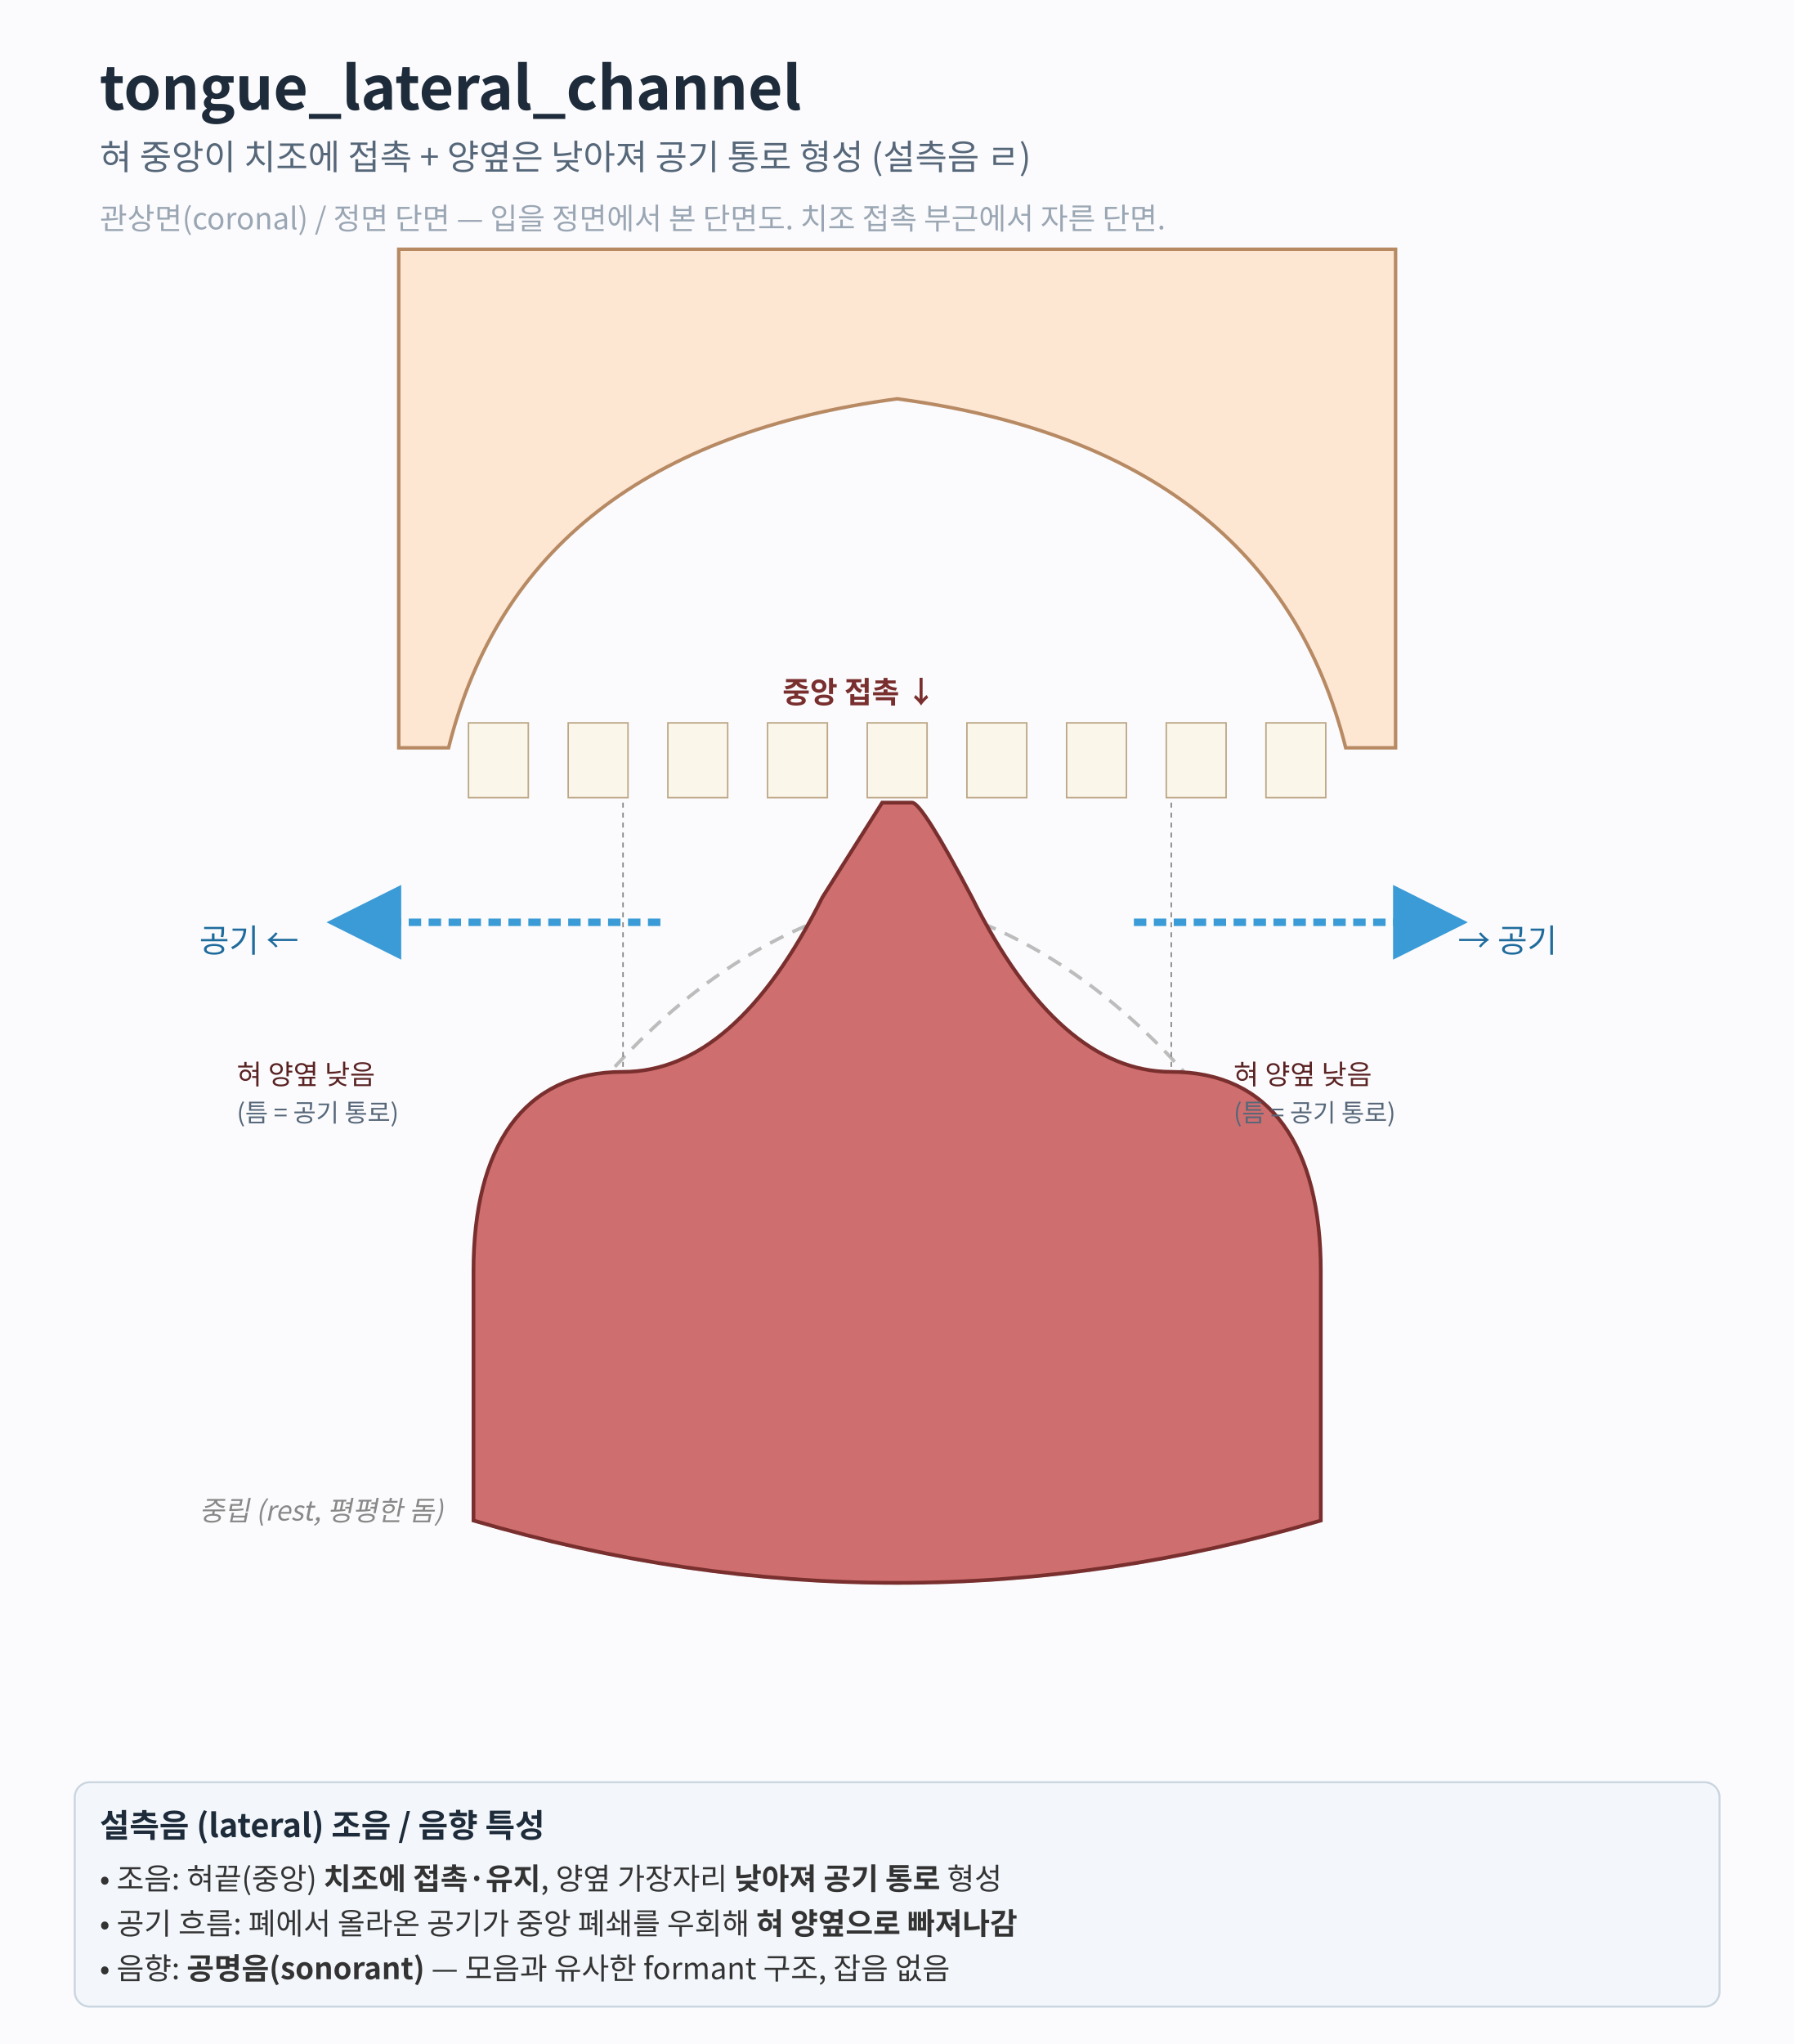
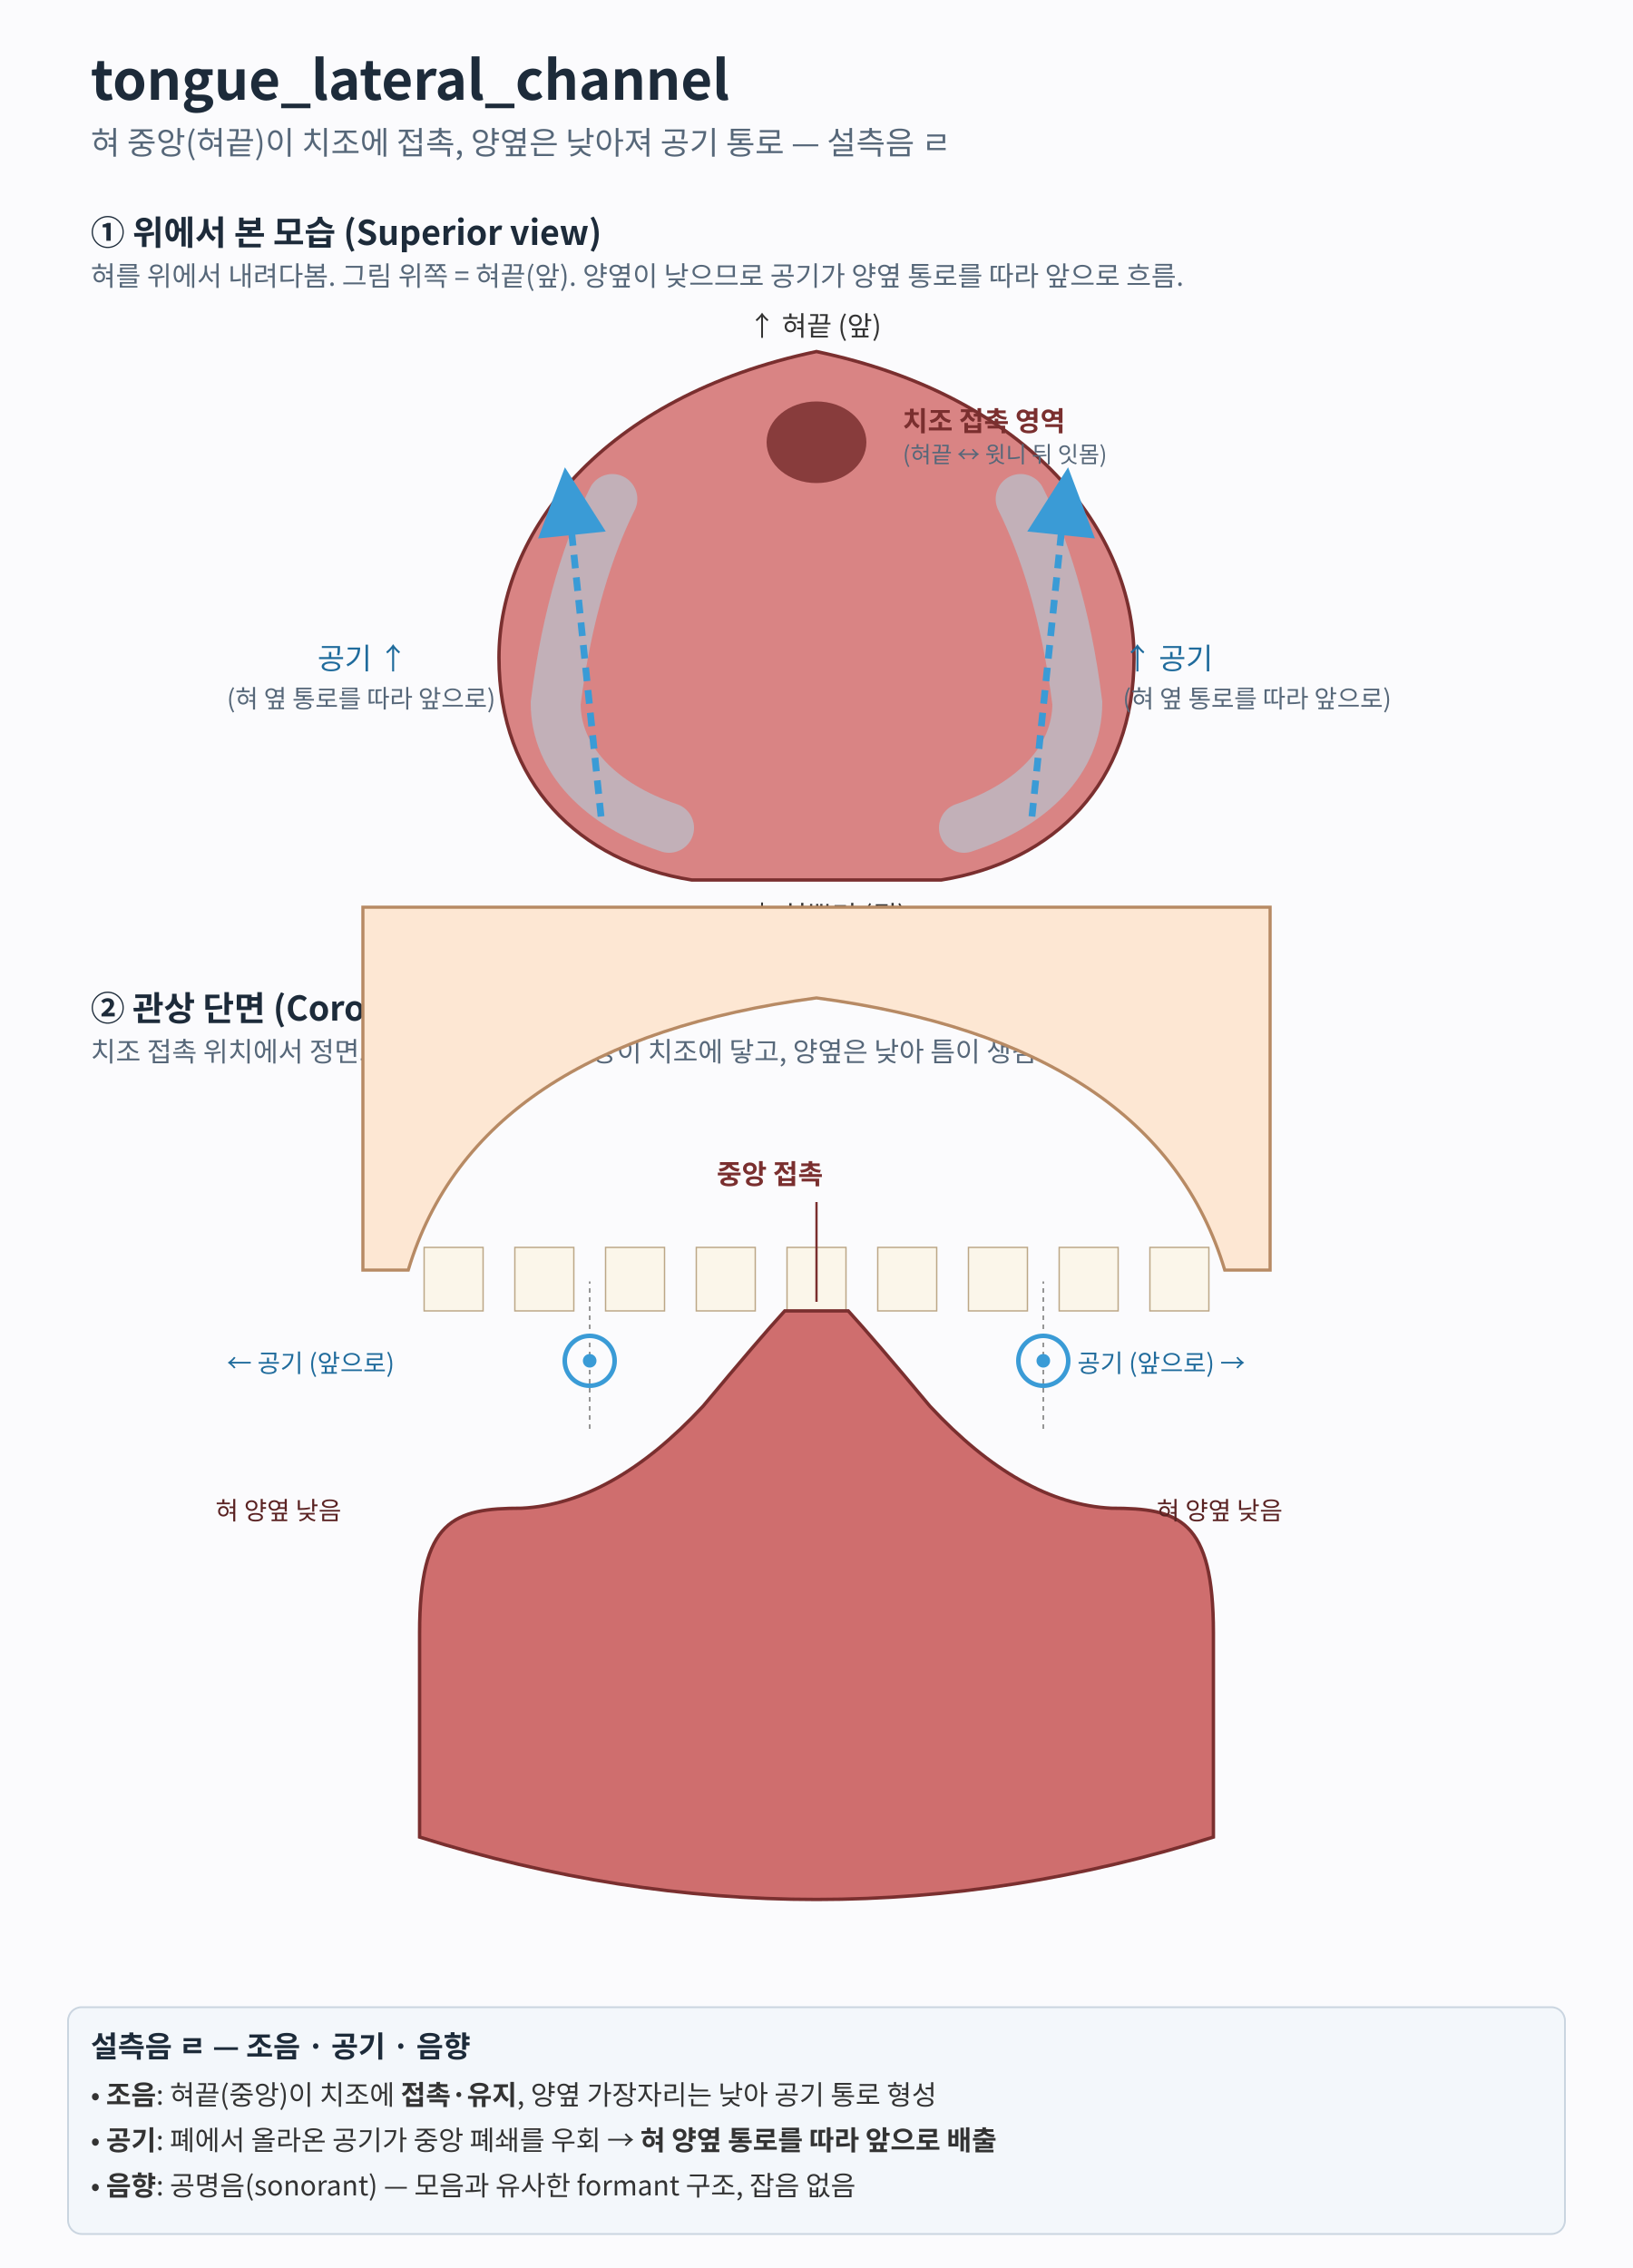
- <svg xmlns="http://www.w3.org/2000/svg" viewBox="0 0 720 820" width="720" height="820" font-family="WenQuanYi Zen Hei, Noto Sans CJK KR, sans-serif">
-   <rect width="720" height="820" fill="#fbfbfd" />
+ <svg xmlns="http://www.w3.org/2000/svg" viewBox="0 0 720 1000" width="720" height="1000" font-family="WenQuanYi Zen Hei, Noto Sans CJK KR, sans-serif">
+   <rect width="720" height="1000" fill="#fbfbfd" />
  <defs>
    <marker id="arr" markerWidth="10" markerHeight="10" refX="7" refY="5" orient="auto">
      <path d="M0,0 L10,5 L0,10 Z" fill="#3a9bd6" />
    </marker>
  </defs>
  <text x="40" y="44" font-size="24" font-weight="700" fill="#1d2b3a">tongue_lateral_channel</text>
-   <text x="40" y="68" font-size="14" fill="#566779">혀 중앙이 치조에 접촉 + 양옆은 낮아져 공기 통로 형성 (설측음 ㄹ)</text>
-   <text x="40" y="92" font-size="12" fill="#9aa6b3">관상면(coronal) / 정면 단면 — 입을 정면에서 본 단면도. 치조 접촉 부근에서 자른 단면.</text>
-   <path d="M180.0,300 Q210.0,180 360,160 Q510.0,180 540.0,300 L560.0,300 L560.0,100 L160.0,100 L160.0,300 Z" fill="#fde7d3" stroke="#b78a64" stroke-width="1.4" />
-   <rect x="188" y="290" width="24" height="30" fill="#fbf6ea" stroke="#bca787" stroke-width="0.6" />
-   <rect x="228" y="290" width="24" height="30" fill="#fbf6ea" stroke="#bca787" stroke-width="0.6" />
-   <rect x="268" y="290" width="24" height="30" fill="#fbf6ea" stroke="#bca787" stroke-width="0.6" />
-   <rect x="308" y="290" width="24" height="30" fill="#fbf6ea" stroke="#bca787" stroke-width="0.6" />
-   <rect x="348" y="290" width="24" height="30" fill="#fbf6ea" stroke="#bca787" stroke-width="0.6" />
-   <rect x="388" y="290" width="24" height="30" fill="#fbf6ea" stroke="#bca787" stroke-width="0.6" />
-   <rect x="428" y="290" width="24" height="30" fill="#fbf6ea" stroke="#bca787" stroke-width="0.6" />
-   <rect x="468" y="290" width="24" height="30" fill="#fbf6ea" stroke="#bca787" stroke-width="0.6" />
-   <rect x="508" y="290" width="24" height="30" fill="#fbf6ea" stroke="#bca787" stroke-width="0.6" />
-   <path d="M190,510 Q260,380 360,360 Q460,380 530,510 L530,610 Q360,660 190,610 Z" fill="none" stroke="#888" stroke-width="1.4" stroke-dasharray="6 4" opacity="0.55" />
-   <text x="80" y="610" font-size="11" fill="#888" font-style="italic">중립 (rest, 평평한 돔)</text>
-   <path d="M190,510 C190,460 210,430 250,430 Q295,430 330,360 L354,322 L366,322 Q370,322 390,360 Q425,430 470,430 C510,430 530,460 530,510 L530,610 Q360,660 190,610 Z" fill="#cf6e6e" stroke="#7a2f2f" stroke-width="1.5" />
-   <text x="314" y="282" font-size="12" font-weight="600" fill="#7a2f2f">중앙 접촉 ↓</text>
-   <line x1="265" y1="370" x2="140" y2="370" stroke="#3a9bd6" stroke-width="3" marker-end="url(#arr)" stroke-dasharray="5 3" />
-   <text x="80" y="382" font-size="13" fill="#1f6b9c">공기 ←</text>
-   <line x1="455" y1="370" x2="580" y2="370" stroke="#3a9bd6" stroke-width="3" marker-end="url(#arr)" stroke-dasharray="5 3" />
-   <text x="585" y="382" font-size="13" fill="#1f6b9c">→ 공기</text>
-   <text x="95" y="435" font-size="11" fill="#5a2222">혀 양옆 낮음</text>
-   <text x="95" y="450" font-size="10" fill="#566779">(틈 = 공기 통로)</text>
-   <text x="495" y="435" font-size="11" fill="#5a2222">혀 양옆 낮음</text>
-   <text x="495" y="450" font-size="10" fill="#566779">(틈 = 공기 통로)</text>
-   <line x1="250" y1="428" x2="250" y2="322" stroke="#888" stroke-width="0.6" stroke-dasharray="2 2" />
-   <line x1="470" y1="428" x2="470" y2="322" stroke="#888" stroke-width="0.6" stroke-dasharray="2 2" />
-   <rect x="30" y="715" width="660" height="90" rx="6" fill="#f3f7fb" stroke="#cad5e0" stroke-width="0.8" />
-   <text x="40" y="737" font-size="13" font-weight="700" fill="#1d2b3a">설측음 (lateral) 조음 / 음향 특성</text>
-   <text x="40" y="758" font-size="12" fill="#333">• 조음: 혀끝(중앙) <tspan font-weight="600">치조에 접촉·유지</tspan>, 양옆 가장자리 <tspan font-weight="600">낮아져 공기 통로</tspan> 형성</text>
-   <text x="40" y="776" font-size="12" fill="#333">• 공기 흐름: 폐에서 올라온 공기가 중앙 폐쇄를 우회해 <tspan font-weight="600">혀 양옆으로 빠져나감</tspan>
+   <text x="40" y="68" font-size="14" fill="#566779">혀 중앙(혀끝)이 치조에 접촉, 양옆은 낮아져 공기 통로 — 설측음 ㄹ</text>
+   <text x="40" y="108" font-size="15" font-weight="700" fill="#1d2b3a">① 위에서 본 모습 (Superior view)</text>
+   <text x="40" y="126" font-size="12" fill="#566779">혀를 위에서 내려다봄. 그림 위쪽 = 혀끝(앞). 양옆이 낮으므로 공기가 양옆 통로를 따라 앞으로 흐름.</text>
+   <path d="M360,155 C265,175 220,235 220,290 C220,345 255,380 305,388 L415,388 C465,380 500,345 500,290 C500,235 455,175 360,155 Z" fill="#d98484" stroke="#7a2f2f" stroke-width="1.5" />
+   <ellipse cx="360" cy="195" rx="22" ry="18" fill="#7a2f2f" opacity="0.85" />
+   <text x="398" y="190" font-size="12" font-weight="600" fill="#7a2f2f">치조 접촉 영역</text>
+   <text x="398" y="204" font-size="10" fill="#566779">(혀끝 ↔ 윗니 뒤 잇몸)</text>
+   <path d="M270,220 C260,240 250,270 245,310 C245,335 265,355 295,365" fill="none" stroke="#aed4e2" stroke-width="22" opacity="0.55" stroke-linecap="round" />
+   <path d="M450,220 C460,240 470,270 475,310 C475,335 455,355 425,365" fill="none" stroke="#aed4e2" stroke-width="22" opacity="0.55" stroke-linecap="round" />
+   <line x1="265" y1="360" x2="250" y2="215" stroke="#3a9bd6" stroke-width="3" marker-end="url(#arr)" stroke-dasharray="6 4" />
+   <line x1="455" y1="360" x2="470" y2="215" stroke="#3a9bd6" stroke-width="3" marker-end="url(#arr)" stroke-dasharray="6 4" />
+   <text x="140" y="295" font-size="13" fill="#1f6b9c">공기 ↑</text>
+   <text x="100" y="312" font-size="11" fill="#566779">(혀 옆 통로를 따라 앞으로)</text>
+   <text x="495" y="295" font-size="13" fill="#1f6b9c">↑ 공기</text>
+   <text x="495" y="312" font-size="11" fill="#566779">(혀 옆 통로를 따라 앞으로)</text>
+   <text x="330" y="148" font-size="12" fill="#333">↑ 혀끝 (앞)</text>
+   <text x="330" y="408" font-size="12" fill="#333">↓ 혀뿌리 (뒤)</text>
+   <text x="40" y="450" font-size="15" font-weight="700" fill="#1d2b3a">② 관상 단면 (Coronal cross-section)</text>
+   <text x="40" y="468" font-size="12" fill="#566779">치조 접촉 위치에서 정면으로 자른 단면. 혀 중앙이 치조에 닿고, 양옆은 낮아 틈이 생김.</text>
+   <path d="M180.0,560 Q210.0,460 360,440 Q510.0,460 540.0,560 L560.0,560 L560.0,400 L160.0,400 L160.0,560 Z" fill="#fde7d3" stroke="#b78a64" stroke-width="1.4" />
+   <rect x="187" y="550" width="26" height="28" fill="#fbf6ea" stroke="#bca787" stroke-width="0.6" />
+   <rect x="227" y="550" width="26" height="28" fill="#fbf6ea" stroke="#bca787" stroke-width="0.6" />
+   <rect x="267" y="550" width="26" height="28" fill="#fbf6ea" stroke="#bca787" stroke-width="0.6" />
+   <rect x="307" y="550" width="26" height="28" fill="#fbf6ea" stroke="#bca787" stroke-width="0.6" />
+   <rect x="347" y="550" width="26" height="28" fill="#fbf6ea" stroke="#bca787" stroke-width="0.6" />
+   <rect x="387" y="550" width="26" height="28" fill="#fbf6ea" stroke="#bca787" stroke-width="0.6" />
+   <rect x="427" y="550" width="26" height="28" fill="#fbf6ea" stroke="#bca787" stroke-width="0.6" />
+   <rect x="467" y="550" width="26" height="28" fill="#fbf6ea" stroke="#bca787" stroke-width="0.6" />
+   <rect x="507" y="550" width="26" height="28" fill="#fbf6ea" stroke="#bca787" stroke-width="0.6" />
+   <path d="M185,720 C185,670 200,665 230,665 Q270,663 310,620 Q335,590 346,578 L346,578 L374,578 Q385,590 410,620 Q450,663 490,665 C520,665 535,670 535,720 L535,810 Q360,865 185,810 Z" fill="#cf6e6e" stroke="#7a2f2f" stroke-width="1.5" />
+   <line x1="360" y1="574" x2="360" y2="530" stroke="#7a2f2f" stroke-width="1" />
+   <text x="316" y="522" font-size="12" font-weight="600" fill="#7a2f2f">중앙 접촉</text>
+   <line x1="260" y1="630" x2="260" y2="565" stroke="#888" stroke-width="0.7" stroke-dasharray="2 2" />
+   <circle cx="260" cy="600" r="11" fill="none" stroke="#3a9bd6" stroke-width="2" />
+   <circle cx="260" cy="600" r="3" fill="#3a9bd6" />
+   <text x="100" y="605" font-size="11" fill="#1f6b9c">← 공기 (앞으로)</text>
+   <line x1="460" y1="630" x2="460" y2="565" stroke="#888" stroke-width="0.7" stroke-dasharray="2 2" />
+   <circle cx="460" cy="600" r="11" fill="none" stroke="#3a9bd6" stroke-width="2" />
+   <circle cx="460" cy="600" r="3" fill="#3a9bd6" />
+   <text x="475" y="605" font-size="11" fill="#1f6b9c">공기 (앞으로) →</text>
+   <text x="95" y="670" font-size="11" fill="#5a2222">혀 양옆 낮음</text>
+   <text x="510" y="670" font-size="11" fill="#5a2222">혀 양옆 낮음</text>
+   <rect x="30" y="885" width="660" height="100" rx="6" fill="#f3f7fb" stroke="#cad5e0" stroke-width="0.8" />
+   <text x="40" y="907" font-size="13" font-weight="700" fill="#1d2b3a">설측음 ㄹ — 조음 · 공기 · 음향</text>
+   <text x="40" y="928" font-size="12" fill="#333">• <tspan font-weight="600">조음</tspan>: 혀끝(중앙)이 치조에 <tspan font-weight="600">접촉·유지</tspan>, 양옆 가장자리는 낮아 공기 통로 형성</text>
+   <text x="40" y="948" font-size="12" fill="#333">• <tspan font-weight="600">공기</tspan>: 폐에서 올라온 공기가 중앙 폐쇄를 우회 → <tspan font-weight="600">혀 양옆 통로를 따라 앞으로 배출</tspan>
  </text>
-   <text x="40" y="794" font-size="12" fill="#333">• 음향: <tspan font-weight="600">공명음(sonorant)</tspan> — 모음과 유사한 formant 구조, 잡음 없음</text>
+   <text x="40" y="968" font-size="12" fill="#333">• <tspan font-weight="600">음향</tspan>: 공명음(sonorant) — 모음과 유사한 formant 구조, 잡음 없음</text>
</svg>
